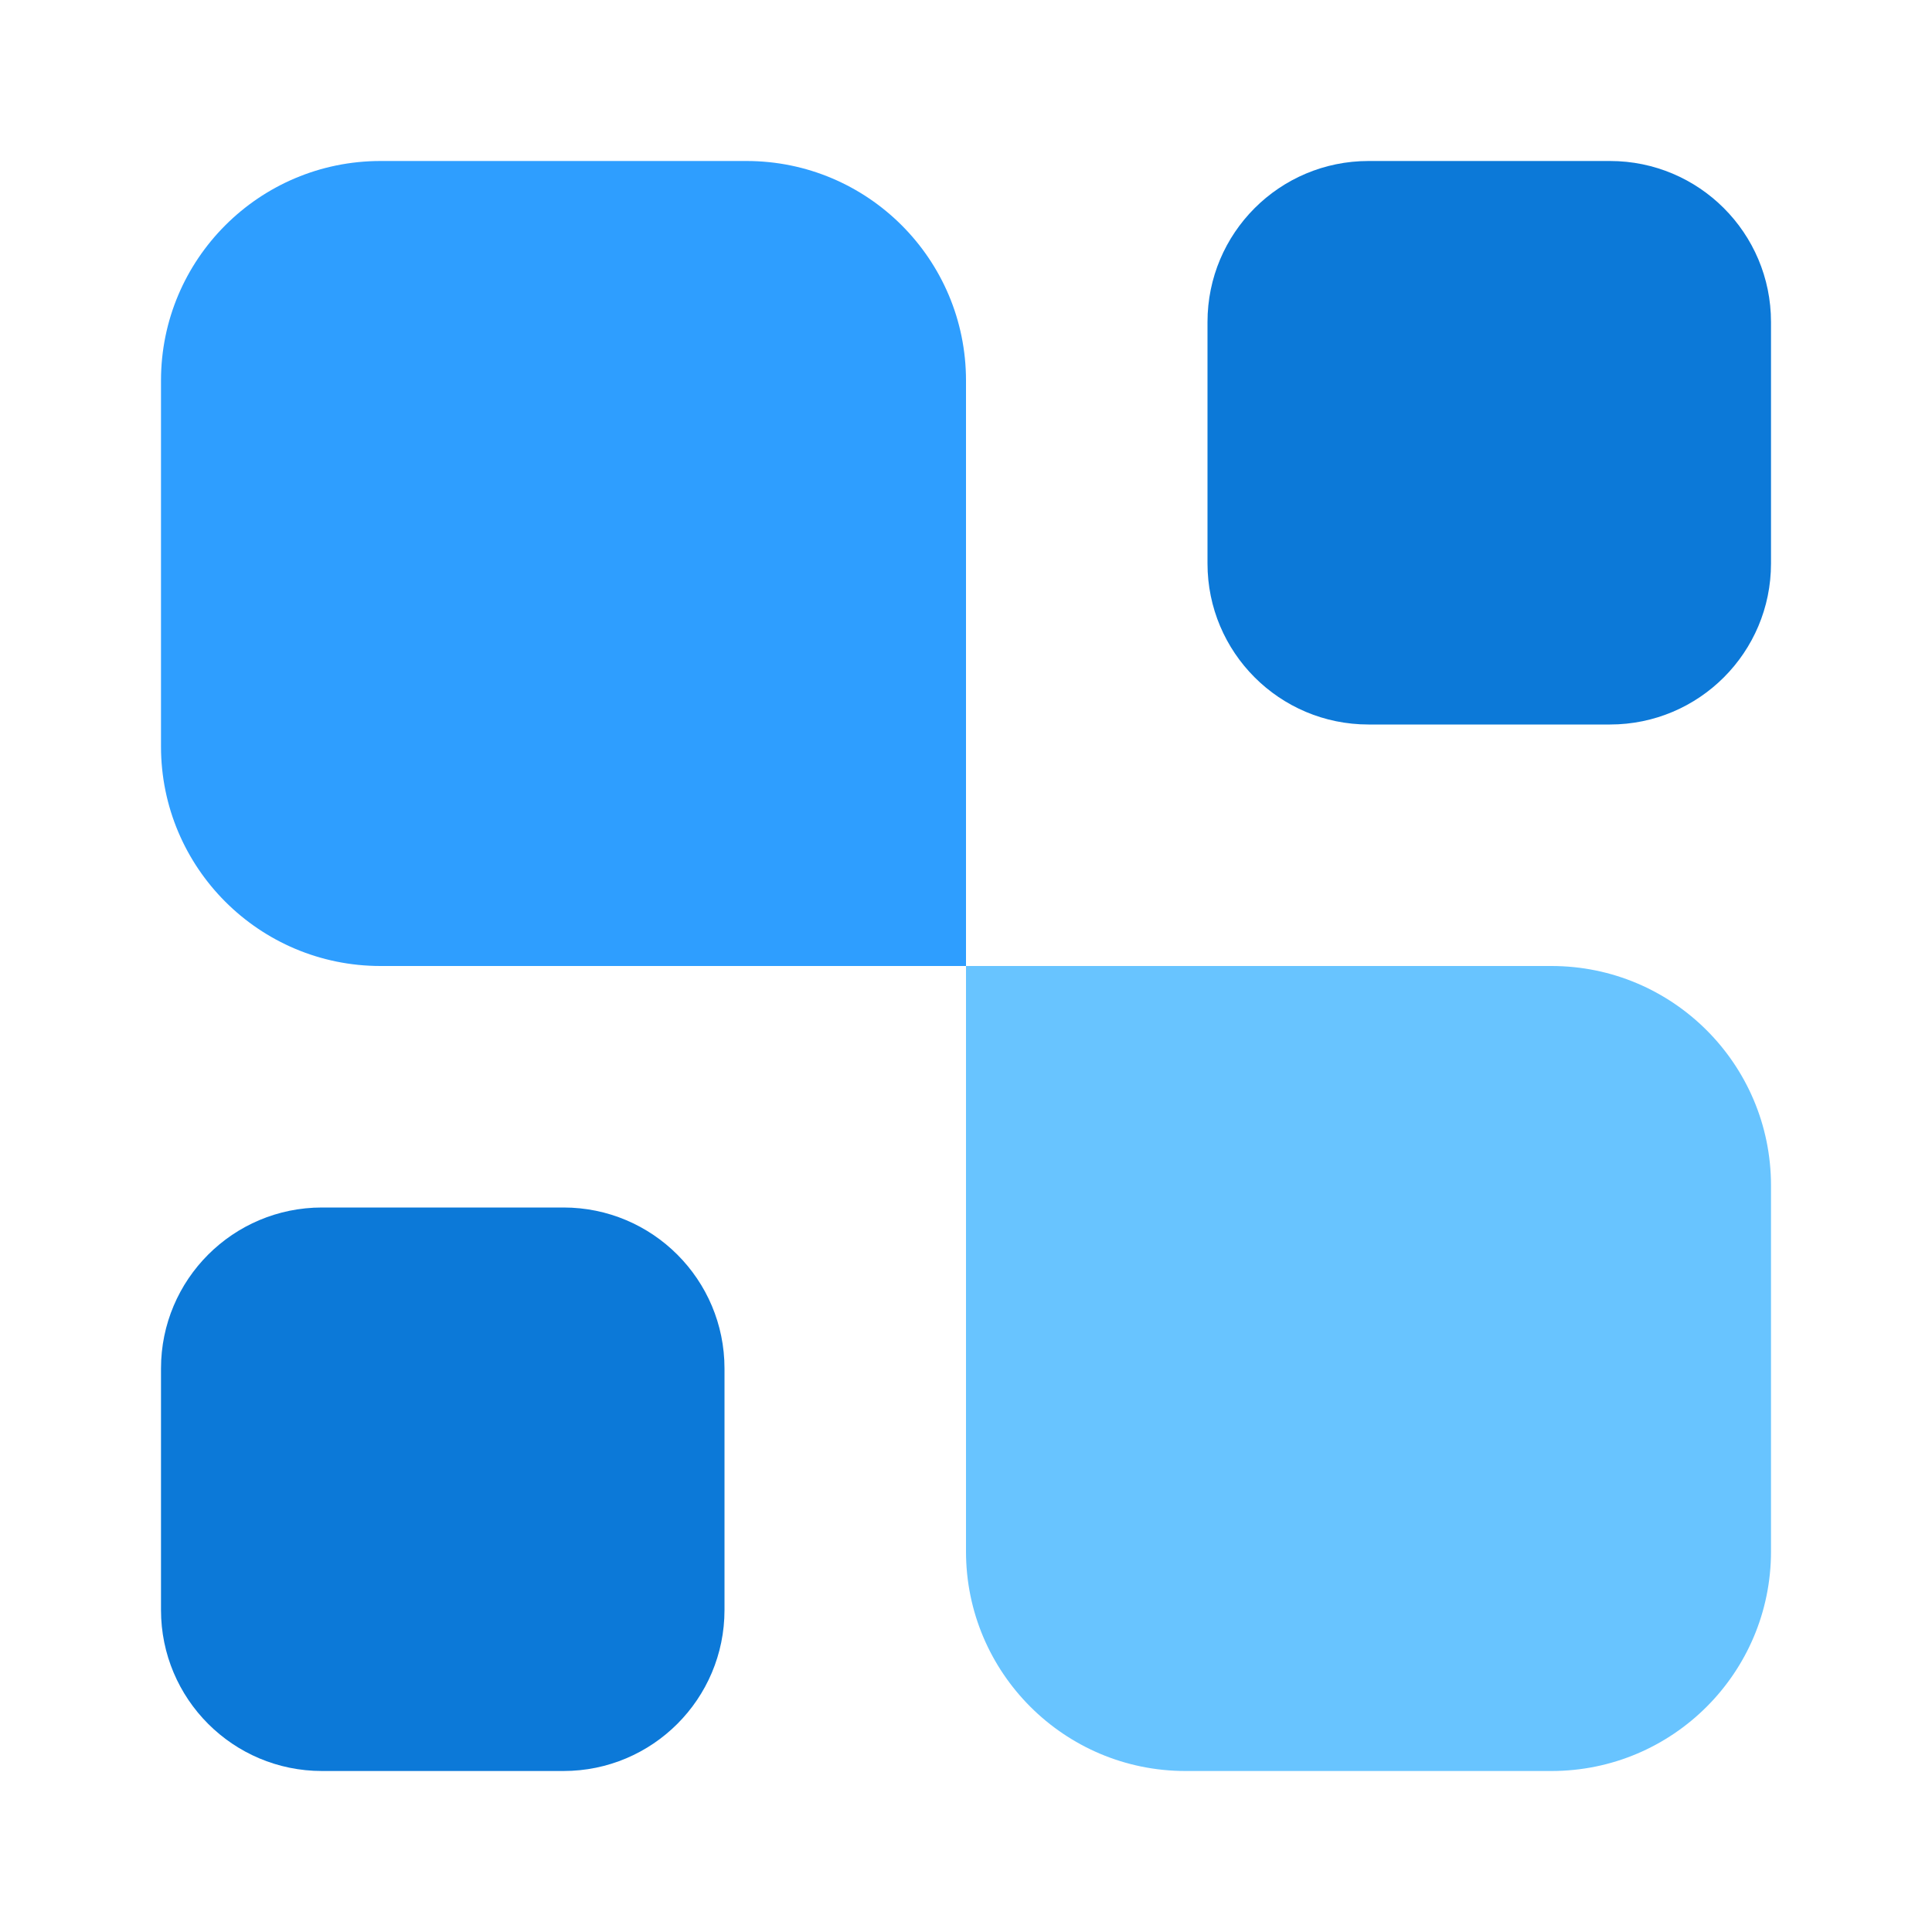
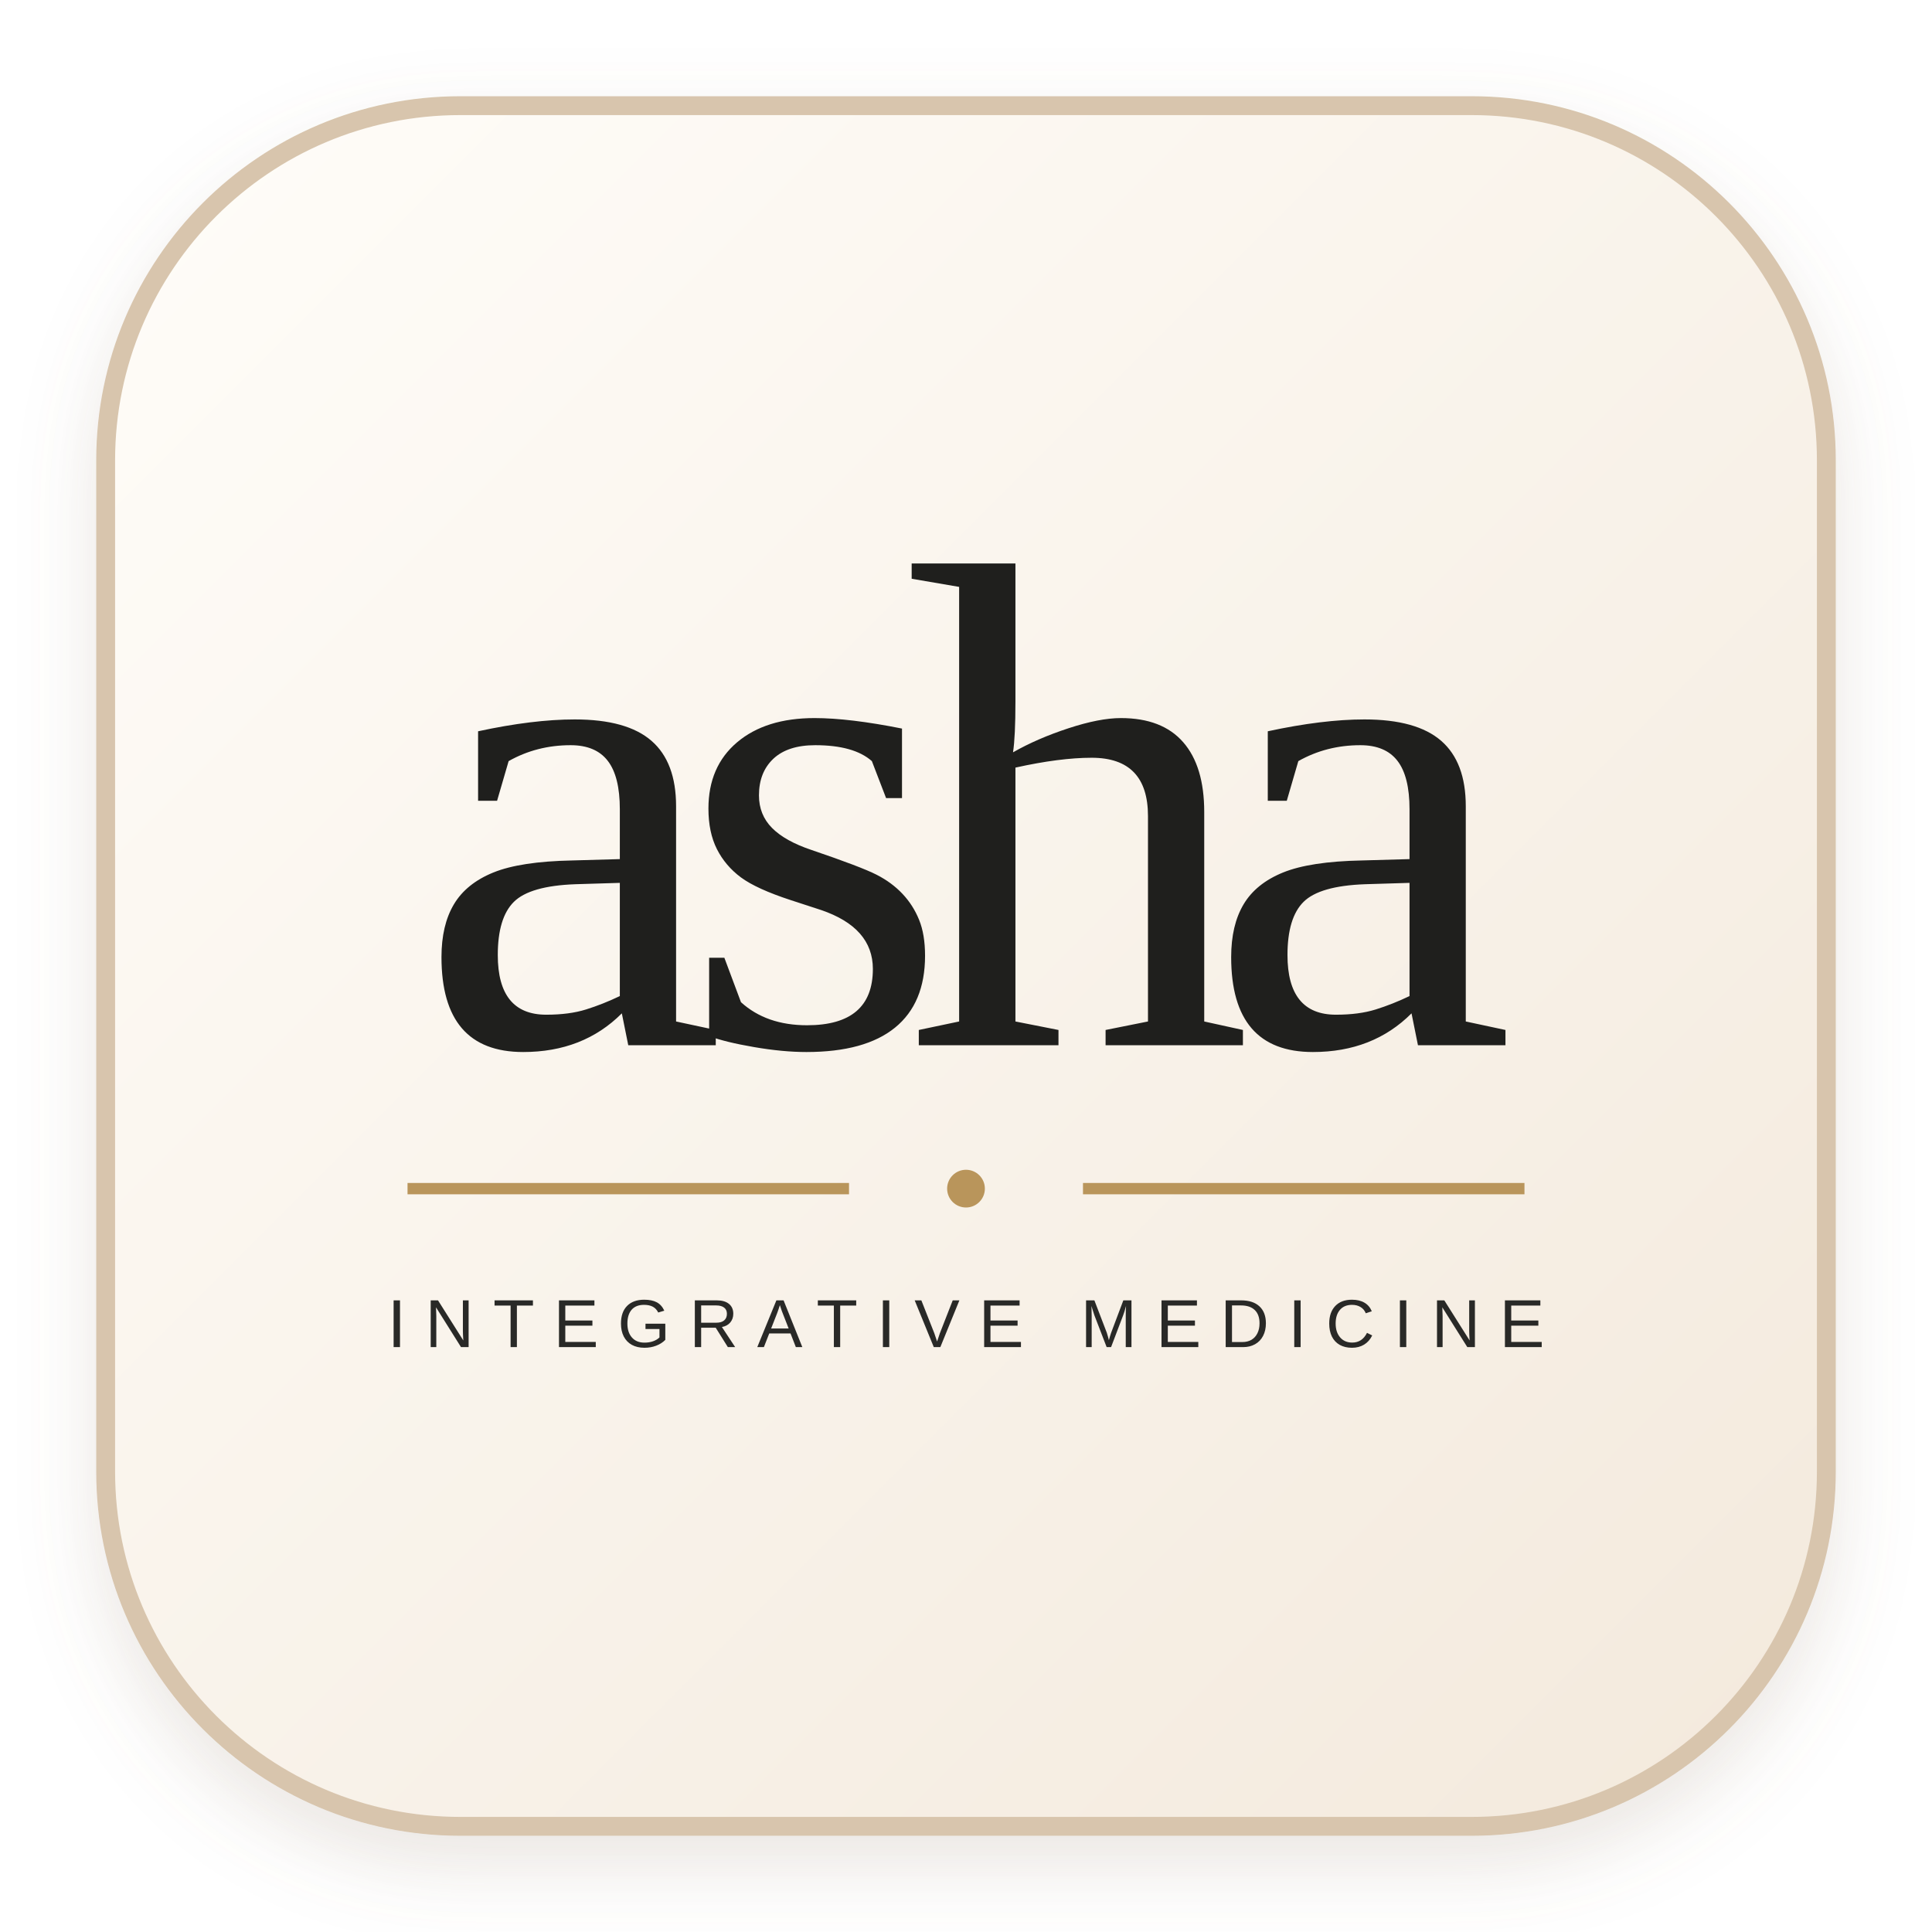
- <svg xmlns="http://www.w3.org/2000/svg" width="24" height="24" viewBox="0 0 24 24" fill="none">
-   <path d="M22 19.273C22 20.779 20.779 22 19.273 22H14.727C13.221 22 12 20.779 12 19.273V12H19.273C20.779 12 22 13.221 22 14.727V19.273Z" fill="#68C4FF" />
-   <path d="M20 2C21.105 2 22 2.895 22 4V7C22 8.105 21.105 9 20 9H17C15.895 9 15 8.105 15 7V4C15 2.895 15.895 2 17 2H20Z" fill="#0C79D8" />
-   <path d="M7 15C8.105 15 9 15.895 9 17V20C9 21.105 8.105 22 7 22H4C2.895 22 2 21.105 2 20V17C2 15.895 2.895 15 4 15H7Z" fill="#0C79D8" />
-   <path d="M12 12H4.727C3.221 12 2 10.779 2 9.273V4.727C2 3.221 3.221 2 4.727 2H9.273C10.779 2 12 3.221 12 4.727V12Z" fill="#2E9EFF" />
+ <svg xmlns="http://www.w3.org/2000/svg" viewBox="0 0 512 512">
+   <defs>
+     <linearGradient id="bg" x1="0" y1="0" x2="1" y2="1">
+       <stop offset="0" stop-color="#fffdf9" />
+       <stop offset="1" stop-color="#f3e9dc" />
+     </linearGradient>
+     <filter id="shadow" x="-20%" y="-20%" width="140%" height="140%">
+       <feDropShadow dx="0" dy="8" stdDeviation="10" flood-color="#8b755d" flood-opacity=".18" />
+     </filter>
+   </defs>
+   <rect x="28" y="28" width="456" height="456" rx="94" fill="url(#bg)" stroke="#d8c5ad" stroke-width="5" filter="url(#shadow)" />
+   <text x="256" y="277" text-anchor="middle" fill="#1f1f1d" font-family="Georgia, 'Times New Roman', serif" font-size="184" font-weight="400" letter-spacing="-12">asha</text>
+   <line x1="108" y1="315" x2="225" y2="315" stroke="#b9955b" stroke-width="3" />
+   <circle cx="256" cy="315" r="5" fill="#b9955b" />
+   <line x1="287" y1="315" x2="404" y2="315" stroke="#b9955b" stroke-width="3" />
+   <text x="256" y="357" text-anchor="middle" fill="#292927" font-family="Arial, Helvetica, sans-serif" font-size="18" letter-spacing="5">INTEGRATIVE MEDICINE</text>
</svg>
